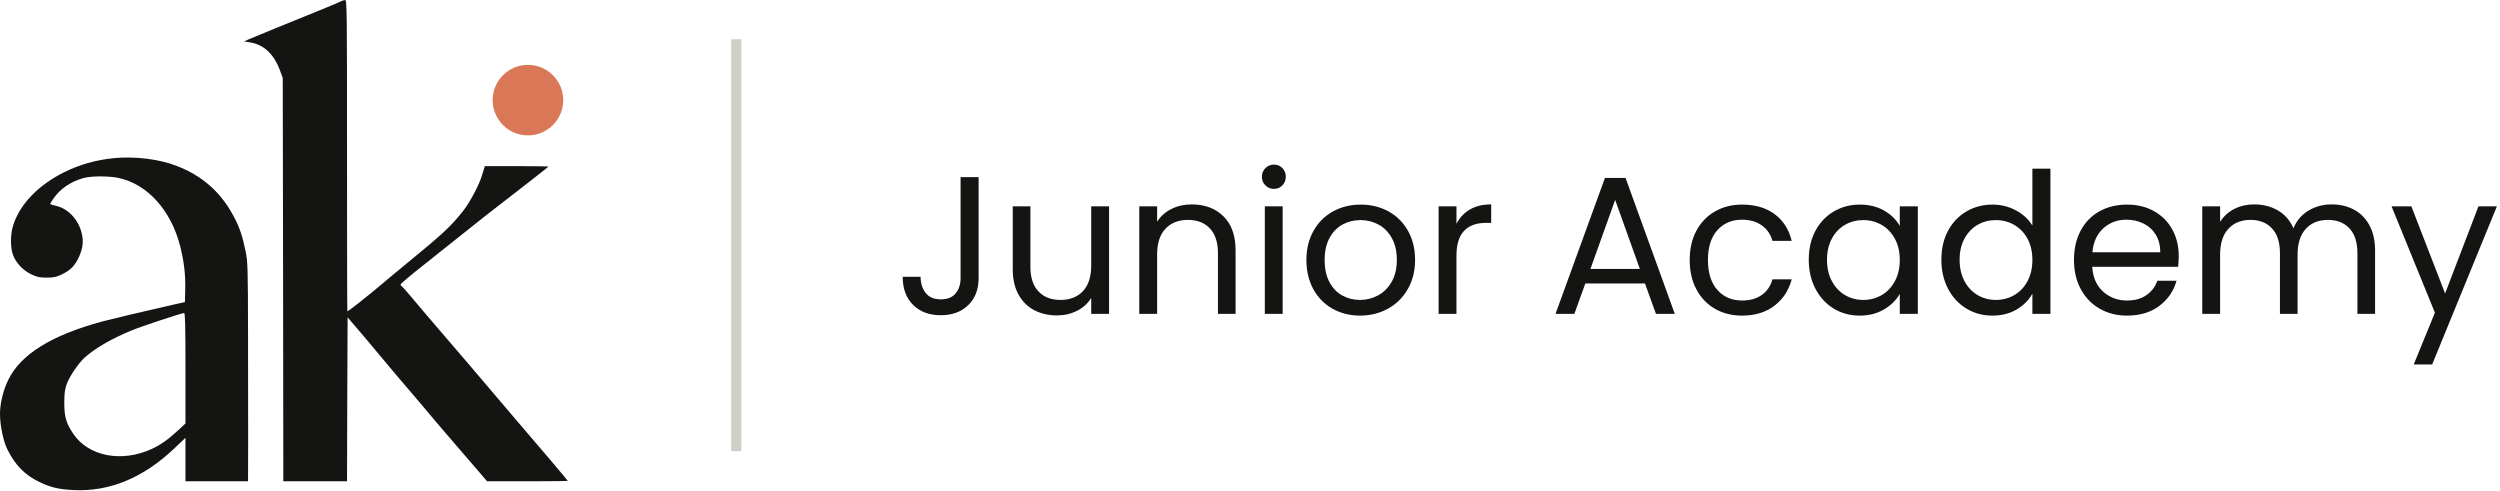
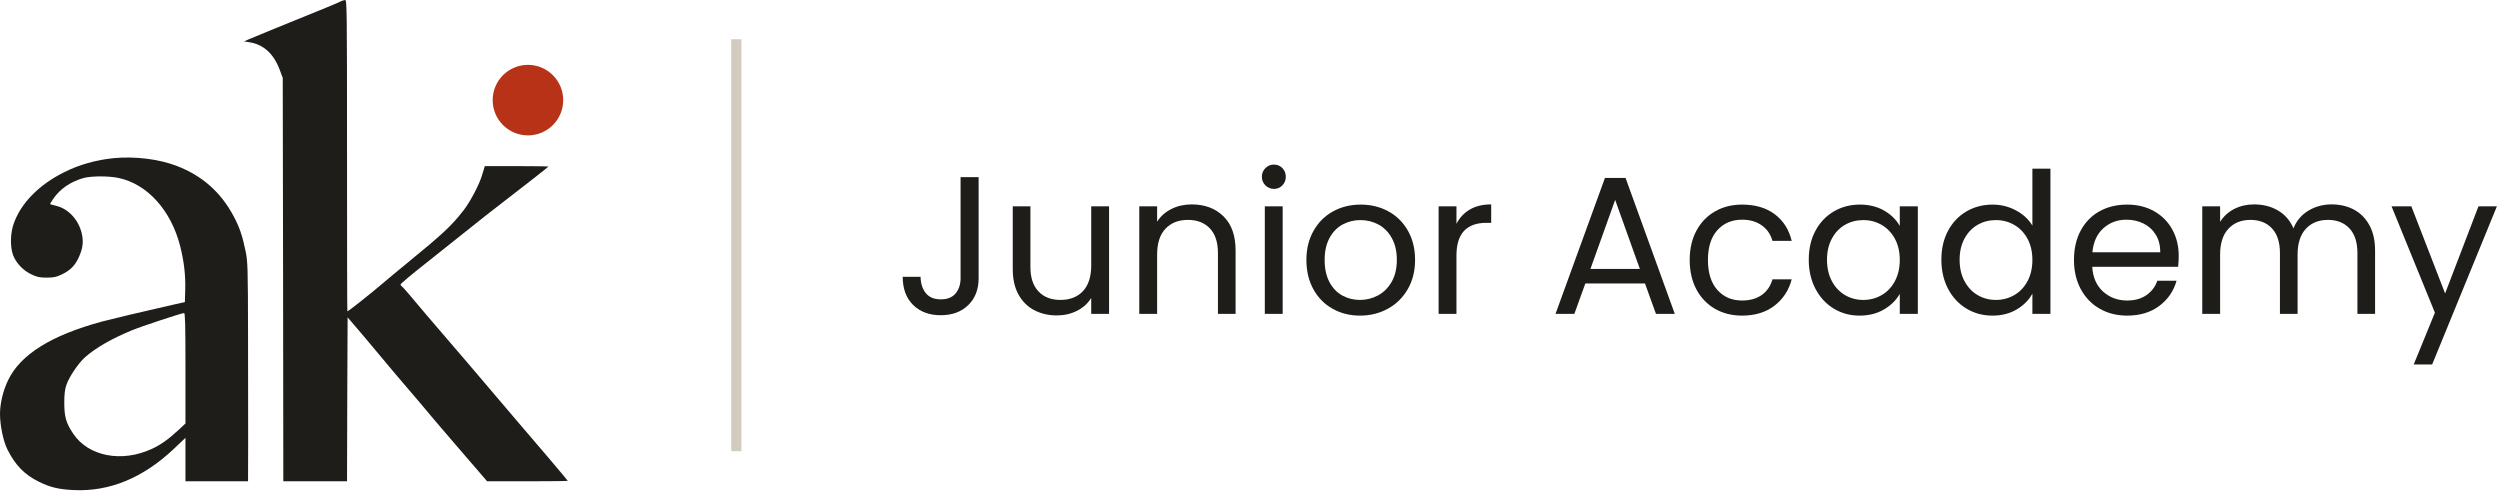
<svg xmlns="http://www.w3.org/2000/svg" viewBox="0 0 244.7 48" role="img" aria-labelledby="t">
  <g transform="translate(0.000,0.000) scale(0.111369) translate(-20,-20)">
    <g transform="translate(0,470) scale(0.1,-0.1)">
-       <path d="M3190 4486 c-23 -13 -109 -48 -585 -241 -99 -40 -198 -81 -220 -91 l-40 -18 45 -7 c127 -19 217 -102 271 -249 l24 -65 3 -1772 2 -1773 280 0 280 0 2 721 3 720 71 -83 c40 -46 132 -155 205 -243 73 -88 185 -221 249 -295 64 -74 152 -178 195 -230 44 -52 137 -162 209 -245 71 -82 167 -194 213 -247 l84 -98 355 0 c194 0 354 2 354 4 0 2 -73 89 -162 194 -90 104 -219 256 -288 337 -319 376 -552 649 -790 925 -59 69 -130 153 -158 187 -28 34 -56 64 -62 68 -5 3 -10 10 -10 14 0 7 90 83 221 186 42 33 163 130 270 215 107 86 223 178 259 206 378 292 550 427 550 430 0 2 -126 4 -279 4 l-280 0 -25 -82 c-25 -83 -102 -228 -159 -303 -108 -139 -178 -205 -502 -470 -87 -71 -189 -156 -225 -187 -100 -85 -293 -238 -297 -234 -2 1 -3 618 -3 1369 0 1297 -1 1367 -17 1367 -10 -1 -29 -7 -43 -14z M1200 3110 c-155 -15 -305 -58 -435 -123 -225 -112 -384 -275 -446 -457 -28 -82 -30 -194 -6 -267 25 -71 88 -139 162 -174 49 -24 73 -29 135 -29 62 0 85 5 135 29 75 36 116 79 150 155 35 80 41 138 21 214 -30 116 -119 209 -223 233 -29 7 -53 14 -53 16 0 3 13 23 29 47 60 86 146 146 260 180 68 20 222 21 313 2 254 -54 462 -285 542 -601 34 -138 47 -250 44 -380 l-3 -110 -95 -21 c-291 -66 -546 -127 -630 -149 -450 -122 -720 -290 -829 -517 -44 -91 -71 -205 -71 -296 0 -100 29 -241 65 -312 70 -140 152 -223 279 -285 98 -48 172 -66 302 -72 316 -16 613 107 885 365 l99 94 0 -191 0 -191 275 0 275 0 1 338 c0 185 0 618 -1 962 -1 576 -3 632 -21 720 -28 138 -55 216 -108 314 -111 207 -274 352 -496 437 -155 61 -371 87 -555 69z m630 -1846 l0 -486 -60 -56 c-91 -84 -157 -131 -235 -167 -265 -123 -559 -66 -692 134 -62 92 -78 148 -78 271 0 76 5 119 19 158 24 71 106 191 163 242 95 83 231 162 410 236 81 34 432 150 461 153 9 1 12 -102 12 -485z" fill="#141413" />
-       <circle cx="4840" cy="3620" r="310" fill="#D97757" />
+       <path d="M3190 4486 c-23 -13 -109 -48 -585 -241 -99 -40 -198 -81 -220 -91 l-40 -18 45 -7 c127 -19 217 -102 271 -249 l24 -65 3 -1772 2 -1773 280 0 280 0 2 721 3 720 71 -83 c40 -46 132 -155 205 -243 73 -88 185 -221 249 -295 64 -74 152 -178 195 -230 44 -52 137 -162 209 -245 71 -82 167 -194 213 -247 l84 -98 355 0 c194 0 354 2 354 4 0 2 -73 89 -162 194 -90 104 -219 256 -288 337 -319 376 -552 649 -790 925 -59 69 -130 153 -158 187 -28 34 -56 64 -62 68 -5 3 -10 10 -10 14 0 7 90 83 221 186 42 33 163 130 270 215 107 86 223 178 259 206 378 292 550 427 550 430 0 2 -126 4 -279 4 l-280 0 -25 -82 c-25 -83 -102 -228 -159 -303 -108 -139 -178 -205 -502 -470 -87 -71 -189 -156 -225 -187 -100 -85 -293 -238 -297 -234 -2 1 -3 618 -3 1369 0 1297 -1 1367 -17 1367 -10 -1 -29 -7 -43 -14z M1200 3110 c-155 -15 -305 -58 -435 -123 -225 -112 -384 -275 -446 -457 -28 -82 -30 -194 -6 -267 25 -71 88 -139 162 -174 49 -24 73 -29 135 -29 62 0 85 5 135 29 75 36 116 79 150 155 35 80 41 138 21 214 -30 116 -119 209 -223 233 -29 7 -53 14 -53 16 0 3 13 23 29 47 60 86 146 146 260 180 68 20 222 21 313 2 254 -54 462 -285 542 -601 34 -138 47 -250 44 -380 l-3 -110 -95 -21 c-291 -66 -546 -127 -630 -149 -450 -122 -720 -290 -829 -517 -44 -91 -71 -205 -71 -296 0 -100 29 -241 65 -312 70 -140 152 -223 279 -285 98 -48 172 -66 302 -72 316 -16 613 107 885 365 l99 94 0 -191 0 -191 275 0 275 0 1 338 c0 185 0 618 -1 962 -1 576 -3 632 -21 720 -28 138 -55 216 -108 314 -111 207 -274 352 -496 437 -155 61 -371 87 -555 69z m630 -1846 l0 -486 -60 -56 c-91 -84 -157 -131 -235 -167 -265 -123 -559 -66 -692 134 -62 92 -78 148 -78 271 0 76 5 119 19 158 24 71 106 191 163 242 95 83 231 162 410 236 81 34 432 150 461 153 9 1 12 -102 12 -485z" fill="#1F1D1A" />
+       <circle cx="4840" cy="3620" r="310" fill="#B83217" />
    </g>
  </g>
-   <rect x="71.57" y="3.84" width="1" height="40.32" fill="#D1CFC5" />
-   <g transform="translate(87.57,30.72)" fill="#141413">
+   <rect x="71.57" y="3.84" width="1" height="40.32" fill="#D2CCC0" />
+   <g transform="translate(87.57,30.72)" fill="#1F1D1A">
    <path transform="translate(0.000,0) scale(0.0192,-0.0192)" d="M428 697V182Q428 96 375.0 44.5Q322 -7 235 -7Q147 -7 94.0 45.5Q41 98 41 189H132Q133 138 158.5 106.0Q184 74 235 74Q286 74 311.0 104.5Q336 135 336 182V697Z" />
    <path transform="translate(10.176,0) scale(0.0192,-0.0192)" d="M563 548V0H472V81Q446 39 399.5 15.5Q353 -8 297 -8Q233 -8 182.0 18.5Q131 45 101.5 98.0Q72 151 72 227V548H162V239Q162 158 203.0 114.5Q244 71 315 71Q388 71 430.0 116.0Q472 161 472 247V548Z" />
    <path transform="translate(22.464,0) scale(0.0192,-0.0192)" d="M568 323V0H478V310Q478 392 437.0 435.5Q396 479 325 479Q253 479 210.5 434.0Q168 389 168 303V0H77V548H168V470Q195 512 241.5 535.0Q288 558 344 558Q444 558 506.0 497.5Q568 437 568 323Z" />
    <path transform="translate(34.752,0) scale(0.0192,-0.0192)" d="M62 699Q62 725 80.0 743.0Q98 761 124 761Q149 761 166.5 743.0Q184 725 184 699Q184 673 166.5 655.0Q149 637 124 637Q98 637 80.0 655.0Q62 673 62 699ZM168 548V0H77V548Z" />
    <path transform="translate(39.475,0) scale(0.0192,-0.0192)" d="M43 275Q43 359 79.5 423.5Q116 488 179.0 522.5Q242 557 320 557Q398 557 461.0 522.5Q524 488 560.5 424.0Q597 360 597 275Q597 190 559.5 125.5Q522 61 458.0 26.0Q394 -9 316 -9Q239 -9 176.5 26.0Q114 61 78.5 125.5Q43 190 43 275ZM504 275Q504 341 478.0 387.0Q452 433 410.0 455.5Q368 478 319 478Q269 478 227.5 455.5Q186 433 161.0 387.0Q136 341 136 275Q136 208 160.5 162.0Q185 116 226.0 93.5Q267 71 316 71Q365 71 408.0 94.0Q451 117 477.5 163.0Q504 209 504 275Z" />
    <path transform="translate(51.763,0) scale(0.0192,-0.0192)" d="M345 558V464H321Q168 464 168 298V0H77V548H168V459Q192 506 236.5 532.0Q281 558 345 558Z" />
    <path transform="translate(64.051,0) scale(0.0192,-0.0192)" d="M489 155H185L129 0H33L285 693H390L641 0H545ZM463 229 337 581 211 229Z" />
    <path transform="translate(76.992,0) scale(0.0192,-0.0192)" d="M310 557Q411 557 476.5 508.0Q542 459 563 372H465Q451 422 410.5 451.0Q370 480 310 480Q232 480 184.0 426.5Q136 373 136 275Q136 176 184.0 122.0Q232 68 310 68Q370 68 410.0 96.0Q450 124 465 176H563Q541 92 475.0 41.5Q409 -9 310 -9Q232 -9 171.5 26.0Q111 61 77.0 125.0Q43 189 43 275Q43 360 77.0 423.5Q111 487 171.5 522.0Q232 557 310 557Z" />
    <path transform="translate(88.646,0) scale(0.0192,-0.0192)" d="M303 557Q375 557 428.0 526.0Q481 495 507 448V548H599V0H507V102Q480 54 426.5 22.5Q373 -9 302 -9Q229 -9 170.0 27.0Q111 63 77.0 128.0Q43 193 43 276Q43 360 77.0 423.5Q111 487 170.5 522.0Q230 557 303 557ZM321 478Q270 478 228.0 454.0Q186 430 161.0 384.0Q136 338 136 276Q136 213 161.0 166.5Q186 120 228.0 95.5Q270 71 321 71Q372 71 414.5 95.5Q457 120 482.0 166.5Q507 213 507 275Q507 337 482.0 383.0Q457 429 414.5 453.5Q372 478 321 478Z" />
    <path transform="translate(101.626,0) scale(0.0192,-0.0192)" d="M304 557Q368 557 423.0 527.5Q478 498 507 450V740H599V0H507V103Q480 54 427.0 22.5Q374 -9 303 -9Q230 -9 170.5 27.0Q111 63 77.0 128.0Q43 193 43 276Q43 360 77.0 423.5Q111 487 170.5 522.0Q230 557 304 557ZM321 478Q270 478 228.0 454.0Q186 430 161.0 384.0Q136 338 136 276Q136 213 161.0 166.5Q186 120 228.0 95.5Q270 71 321 71Q372 71 414.5 95.5Q457 120 482.0 166.5Q507 213 507 275Q507 337 482.0 383.0Q457 429 414.5 453.5Q372 478 321 478Z" />
    <path transform="translate(114.605,0) scale(0.0192,-0.0192)" d="M574 240H136Q141 159 191.5 113.5Q242 68 314 68Q373 68 412.5 95.5Q452 123 468 169H566Q544 90 478.0 40.5Q412 -9 314 -9Q236 -9 174.5 26.0Q113 61 78.0 125.5Q43 190 43 275Q43 360 77.0 424.0Q111 488 172.5 522.5Q234 557 314 557Q392 557 452.0 523.0Q512 489 544.5 429.5Q577 370 577 295Q577 269 574 240ZM310 480Q241 480 192.5 436.0Q144 392 137 314H483Q483 366 460.0 403.5Q437 441 397.5 460.5Q358 480 310 480Z" />
    <path transform="translate(126.509,0) scale(0.0192,-0.0192)" d="M958 323V0H868V310Q868 392 827.5 435.5Q787 479 718 479Q647 479 605.0 433.5Q563 388 563 302V0H473V310Q473 392 432.5 435.5Q392 479 323 479Q252 479 210.0 433.5Q168 388 168 302V0H77V548H168V469Q195 512 240.5 535.0Q286 558 341 558Q410 558 463.0 527.0Q516 496 542 436Q565 494 618.0 526.0Q671 558 736 558Q800 558 850.0 531.5Q900 505 929.0 452.0Q958 399 958 323Z" />
    <path transform="translate(146.285,0) scale(0.0192,-0.0192)" d="M549 548 219 -258H125L233 6L12 548H113L285 104L455 548Z" />
  </g>
</svg>
